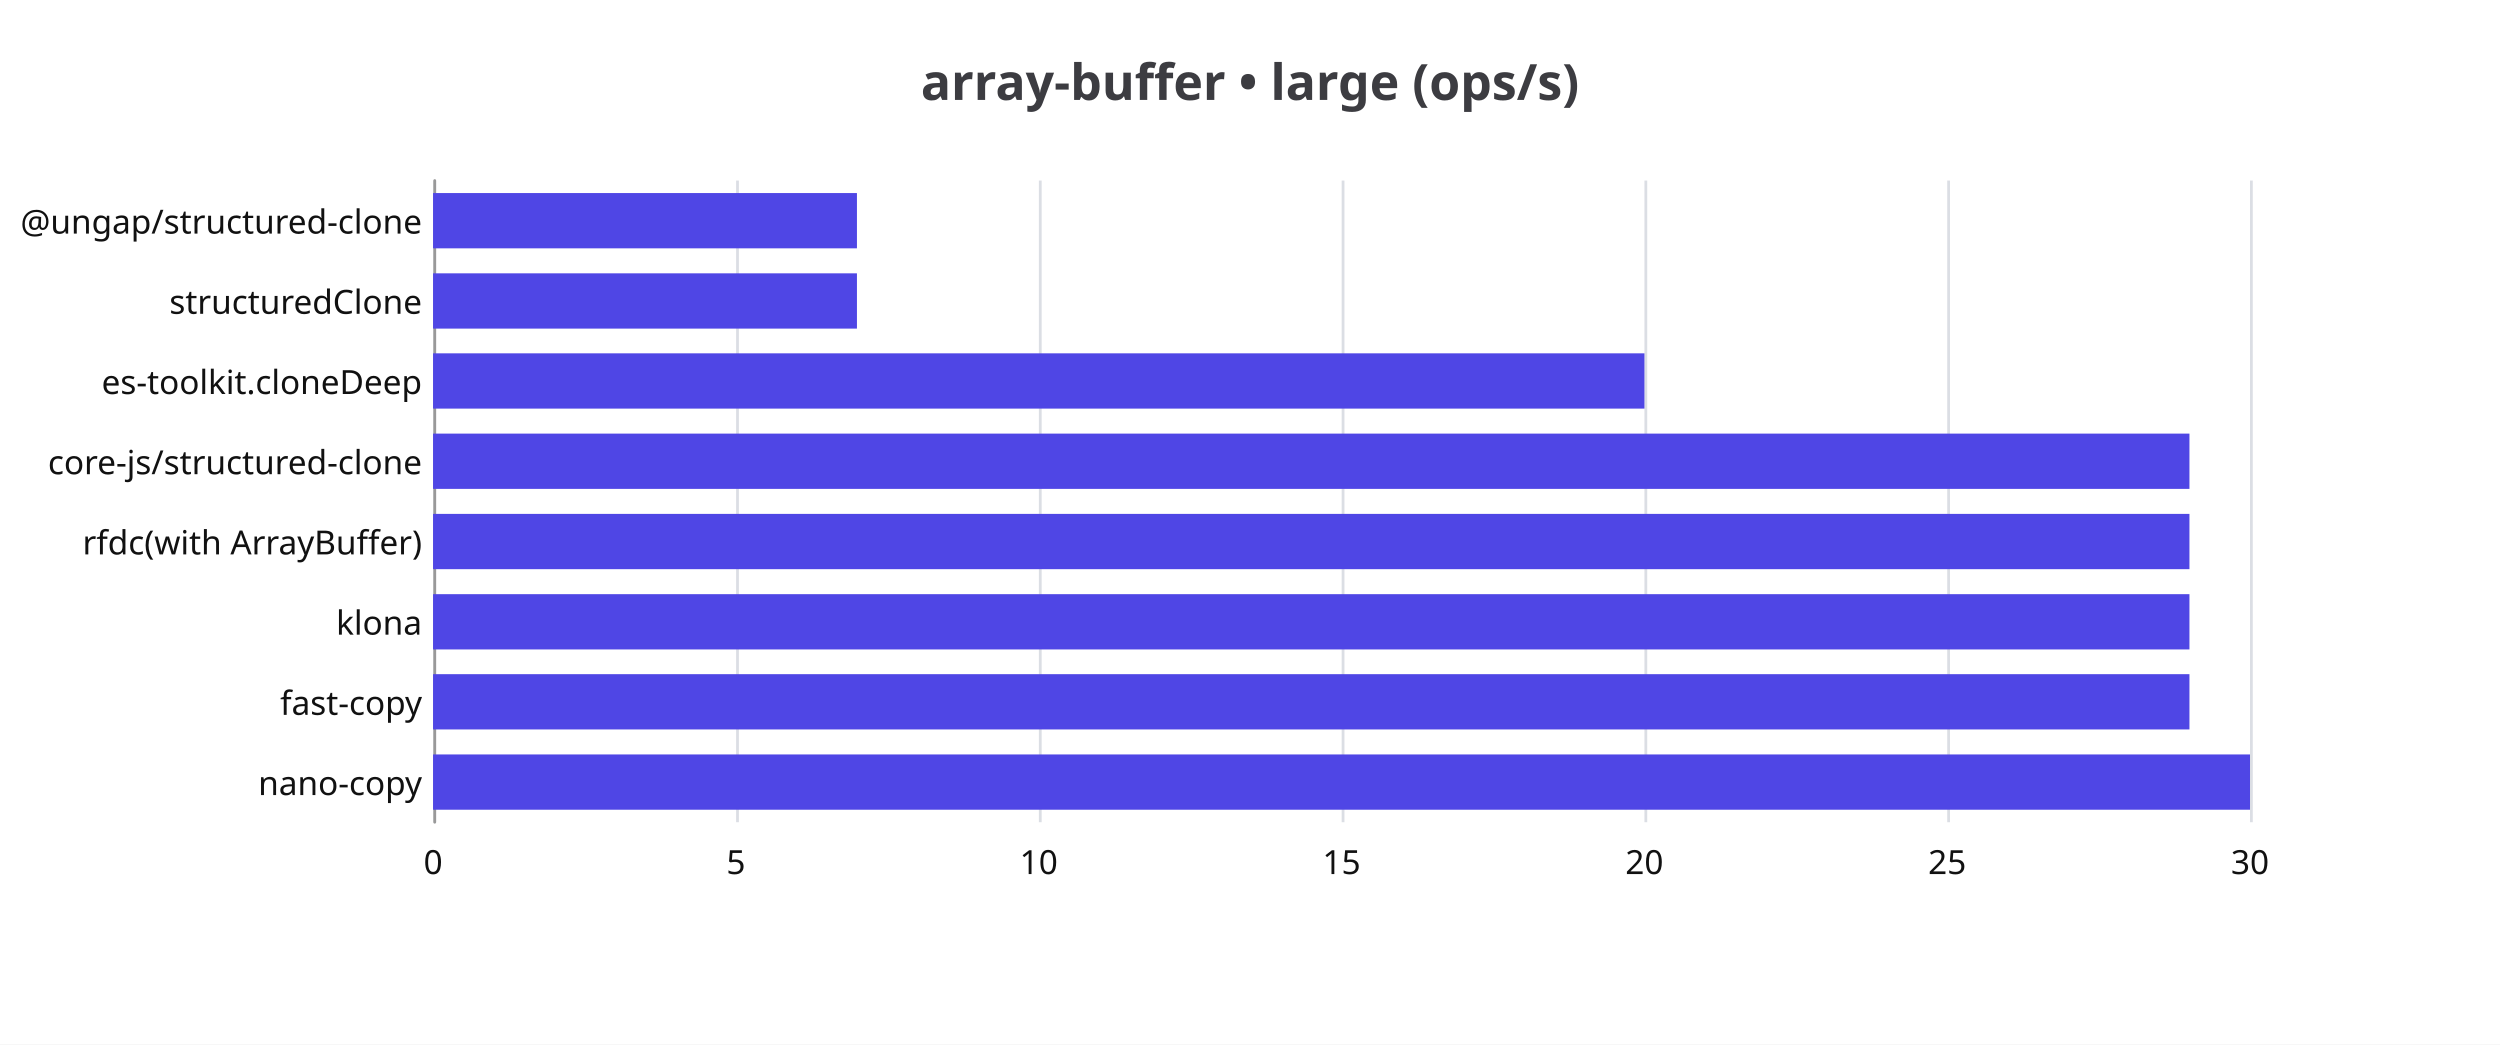
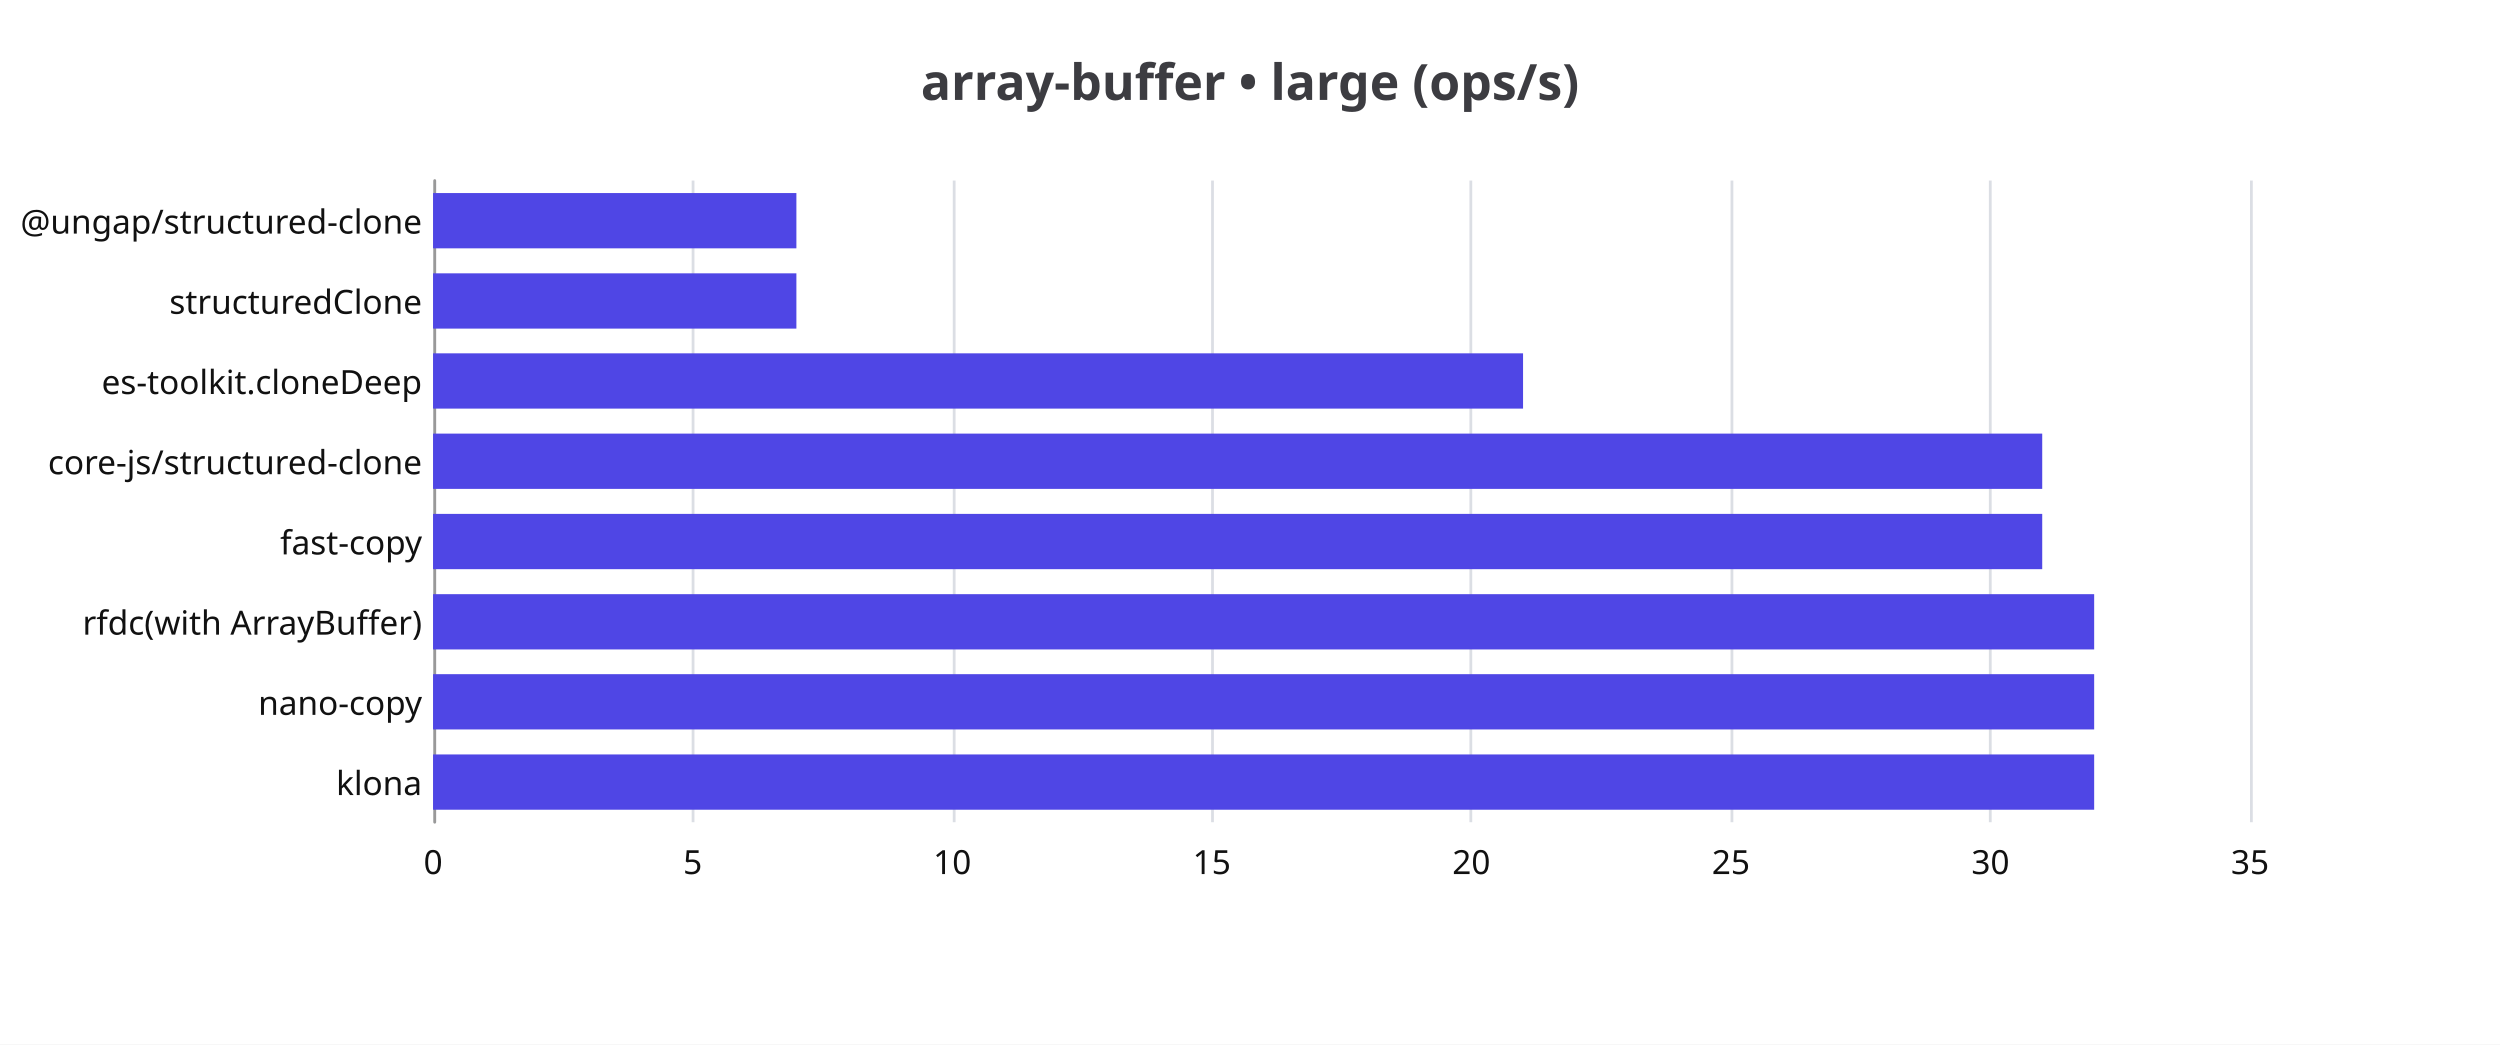
<svg xmlns="http://www.w3.org/2000/svg" width="900" height="376" version="1.1" baseProfile="full" viewBox="0 0 900 376">
  <rect width="900" height="376" x="0" y="0" fill="#ffffff" />
  <path d="M156.5 65L156.5 296" fill="none" pointer-events="visible" stroke="#dbdee4" class="zr11-cls-22" />
-   <path d="M265.5 65L265.5 296" fill="none" pointer-events="visible" stroke="#dbdee4" class="zr11-cls-22" />
-   <path d="M374.5 65L374.5 296" fill="none" pointer-events="visible" stroke="#dbdee4" class="zr11-cls-22" />
-   <path d="M483.5 65L483.5 296" fill="none" pointer-events="visible" stroke="#dbdee4" class="zr11-cls-22" />
-   <path d="M592.5 65L592.5 296" fill="none" pointer-events="visible" stroke="#dbdee4" class="zr11-cls-22" />
-   <path d="M701.5 65L701.5 296" fill="none" pointer-events="visible" stroke="#dbdee4" class="zr11-cls-22" />
+   <path d="M249.5 65L249.5 296" fill="none" pointer-events="visible" stroke="#dbdee4" class="zr11-cls-22" />
+   <path d="M343.5 65L343.5 296" fill="none" pointer-events="visible" stroke="#dbdee4" class="zr11-cls-22" />
+   <path d="M436.5 65L436.5 296" fill="none" pointer-events="visible" stroke="#dbdee4" class="zr11-cls-22" />
+   <path d="M529.5 65L529.5 296" fill="none" pointer-events="visible" stroke="#dbdee4" class="zr11-cls-22" />
+   <path d="M623.5 65L623.5 296" fill="none" pointer-events="visible" stroke="#dbdee4" class="zr11-cls-22" />
+   <path d="M716.5 65L716.5 296" fill="none" pointer-events="visible" stroke="#dbdee4" class="zr11-cls-22" />
  <path d="M810.5 65L810.5 296" fill="none" pointer-events="visible" stroke="#dbdee4" class="zr11-cls-22" />
  <path d="M156.5 296L156.5 65" fill="none" pointer-events="visible" stroke="#999" stroke-linecap="round" class="zr11-cls-22" />
-   <text dominant-baseline="central" text-anchor="end" style="font-size:12px;font-family:Microsoft YaHei;" xml:space="preserve" transform="translate(151.92 281.5625)" fill="#111">    nano-copy</text>
-   <text dominant-baseline="central" text-anchor="end" style="font-size:12px;font-family:Microsoft YaHei;" xml:space="preserve" transform="translate(151.92 252.6875)" fill="#111">    fast-copy</text>
-   <text dominant-baseline="central" text-anchor="end" style="font-size:12px;font-family:Microsoft YaHei;" xml:space="preserve" transform="translate(151.92 223.8125)" fill="#111">    klona</text>
-   <text dominant-baseline="central" text-anchor="end" style="font-size:12px;font-family:Microsoft YaHei;" xml:space="preserve" transform="translate(151.92 194.9375)" fill="#111">    rfdc(with ArrayBuffer)</text>
+   <text dominant-baseline="central" text-anchor="end" style="font-size:12px;font-family:Microsoft YaHei;" xml:space="preserve" transform="translate(151.92 281.5625)" fill="#111">    klona</text>
+   <text dominant-baseline="central" text-anchor="end" style="font-size:12px;font-family:Microsoft YaHei;" xml:space="preserve" transform="translate(151.92 252.6875)" fill="#111">    nano-copy</text>
+   <text dominant-baseline="central" text-anchor="end" style="font-size:12px;font-family:Microsoft YaHei;" xml:space="preserve" transform="translate(151.92 223.8125)" fill="#111">    rfdc(with ArrayBuffer)</text>
+   <text dominant-baseline="central" text-anchor="end" style="font-size:12px;font-family:Microsoft YaHei;" xml:space="preserve" transform="translate(151.92 194.9375)" fill="#111">    fast-copy</text>
  <text dominant-baseline="central" text-anchor="end" style="font-size:12px;font-family:Microsoft YaHei;" xml:space="preserve" transform="translate(151.92 166.0625)" fill="#111">    core-js/structured-clone</text>
  <text dominant-baseline="central" text-anchor="end" style="font-size:12px;font-family:Microsoft YaHei;" xml:space="preserve" transform="translate(151.92 137.1875)" fill="#111">    es-toolkit.cloneDeep</text>
  <text dominant-baseline="central" text-anchor="end" style="font-size:12px;font-family:Microsoft YaHei;" xml:space="preserve" transform="translate(151.92 108.3125)" fill="#111">    structuredClone</text>
  <text dominant-baseline="central" text-anchor="end" style="font-size:12px;font-family:Microsoft YaHei;" xml:space="preserve" transform="translate(151.92 79.4375)" fill="#111">    @ungap/structured-clone</text>
  <text dominant-baseline="central" text-anchor="middle" style="font-size:12px;font-family:Microsoft YaHei;" y="6" transform="translate(155.92 304)" fill="#111">0</text>
-   <text dominant-baseline="central" text-anchor="middle" style="font-size:12px;font-family:Microsoft YaHei;" y="6" transform="translate(264.9333 304)" fill="#111">5</text>
-   <text dominant-baseline="central" text-anchor="middle" style="font-size:12px;font-family:Microsoft YaHei;" y="6" transform="translate(373.9467 304)" fill="#111">10</text>
-   <text dominant-baseline="central" text-anchor="middle" style="font-size:12px;font-family:Microsoft YaHei;" y="6" transform="translate(482.96 304)" fill="#111">15</text>
-   <text dominant-baseline="central" text-anchor="middle" style="font-size:12px;font-family:Microsoft YaHei;" y="6" transform="translate(591.9733 304)" fill="#111">20</text>
-   <text dominant-baseline="central" text-anchor="middle" style="font-size:12px;font-family:Microsoft YaHei;" y="6" transform="translate(700.9867 304)" fill="#111">25</text>
-   <text dominant-baseline="central" text-anchor="middle" style="font-size:12px;font-family:Microsoft YaHei;" y="6" transform="translate(810 304)" fill="#111">30</text>
-   <path d="M155.9 271.6l654.1 0l0 19.9l-654.1 0Z" fill="#4F46E5" ecmeta_series_index="0" ecmeta_data_index="0" ecmeta_ssr_type="chart" class="zr11-cls-23" />
-   <path d="M155.9 242.7l632.3 0l0 19.9l-632.3 0Z" fill="#4F46E5" ecmeta_series_index="0" ecmeta_data_index="1" ecmeta_ssr_type="chart" class="zr11-cls-23" />
-   <path d="M155.9 213.9l632.3 0l0 19.9l-632.3 0Z" fill="#4F46E5" ecmeta_series_index="0" ecmeta_data_index="2" ecmeta_ssr_type="chart" class="zr11-cls-23" />
-   <path d="M155.9 185l632.3 0l0 19.9l-632.3 0Z" fill="#4F46E5" ecmeta_series_index="0" ecmeta_data_index="3" ecmeta_ssr_type="chart" class="zr11-cls-23" />
-   <path d="M155.9 156.1l632.3 0l0 19.9l-632.3 0Z" fill="#4F46E5" ecmeta_series_index="0" ecmeta_data_index="4" ecmeta_ssr_type="chart" class="zr11-cls-23" />
-   <path d="M155.9 127.2l436.1 0l0 19.9l-436.1 0Z" fill="#4F46E5" ecmeta_series_index="0" ecmeta_data_index="5" ecmeta_ssr_type="chart" class="zr11-cls-23" />
-   <path d="M155.9 98.4l152.6 0l0 19.9l-152.6 0Z" fill="#4F46E5" ecmeta_series_index="0" ecmeta_data_index="6" ecmeta_ssr_type="chart" class="zr11-cls-23" />
-   <path d="M155.9 69.5l152.6 0l0 19.9l-152.6 0Z" fill="#4F46E5" ecmeta_series_index="0" ecmeta_data_index="7" ecmeta_ssr_type="chart" class="zr11-cls-23" />
+   <text dominant-baseline="central" text-anchor="middle" style="font-size:12px;font-family:Microsoft YaHei;" y="6" transform="translate(249.36 304)" fill="#111">5</text>
+   <text dominant-baseline="central" text-anchor="middle" style="font-size:12px;font-family:Microsoft YaHei;" y="6" transform="translate(342.8 304)" fill="#111">10</text>
+   <text dominant-baseline="central" text-anchor="middle" style="font-size:12px;font-family:Microsoft YaHei;" y="6" transform="translate(436.24 304)" fill="#111">15</text>
+   <text dominant-baseline="central" text-anchor="middle" style="font-size:12px;font-family:Microsoft YaHei;" y="6" transform="translate(529.68 304)" fill="#111">20</text>
+   <text dominant-baseline="central" text-anchor="middle" style="font-size:12px;font-family:Microsoft YaHei;" y="6" transform="translate(623.12 304)" fill="#111">25</text>
+   <text dominant-baseline="central" text-anchor="middle" style="font-size:12px;font-family:Microsoft YaHei;" y="6" transform="translate(716.56 304)" fill="#111">30</text>
+   <text dominant-baseline="central" text-anchor="middle" style="font-size:12px;font-family:Microsoft YaHei;" y="6" transform="translate(810 304)" fill="#111">35</text>
+   <path d="M155.9 271.6l598 0l0 19.9l-598 0Z" fill="#4F46E5" ecmeta_series_index="0" ecmeta_data_index="0" ecmeta_ssr_type="chart" class="zr11-cls-23" />
+   <path d="M155.9 242.7l598 0l0 19.9l-598 0Z" fill="#4F46E5" ecmeta_series_index="0" ecmeta_data_index="1" ecmeta_ssr_type="chart" class="zr11-cls-23" />
+   <path d="M155.9 213.9l598 0l0 19.9l-598 0Z" fill="#4F46E5" ecmeta_series_index="0" ecmeta_data_index="2" ecmeta_ssr_type="chart" class="zr11-cls-23" />
+   <path d="M155.9 185l579.3 0l0 19.9l-579.3 0Z" fill="#4F46E5" ecmeta_series_index="0" ecmeta_data_index="3" ecmeta_ssr_type="chart" class="zr11-cls-23" />
+   <path d="M155.9 156.1l579.3 0l0 19.9l-579.3 0Z" fill="#4F46E5" ecmeta_series_index="0" ecmeta_data_index="4" ecmeta_ssr_type="chart" class="zr11-cls-23" />
+   <path d="M155.9 127.2l392.4 0l0 19.9l-392.4 0Z" fill="#4F46E5" ecmeta_series_index="0" ecmeta_data_index="5" ecmeta_ssr_type="chart" class="zr11-cls-23" />
+   <path d="M155.9 98.4l130.8 0l0 19.9l-130.8 0Z" fill="#4F46E5" ecmeta_series_index="0" ecmeta_data_index="6" ecmeta_ssr_type="chart" class="zr11-cls-23" />
+   <path d="M155.9 69.5l130.8 0l0 19.9l-130.8 0Z" fill="#4F46E5" ecmeta_series_index="0" ecmeta_data_index="7" ecmeta_ssr_type="chart" class="zr11-cls-23" />
  <path d="M-115.8 -5l231.6 0l0 28l-231.6 0Z" transform="translate(450 20)" fill="rgb(0,0,0)" fill-opacity="0" stroke="#3c3c41" stroke-width="0" class="zr11-cls-22" />
  <text dominant-baseline="central" text-anchor="middle" style="font-size:18px;font-family:Microsoft YaHei;font-weight:bold;" xml:space="preserve" y="9" transform="translate(450 20)" fill="#3c3c41">array-buffer • large (ops/s)</text>
  <style>
.zr11-cls-22:hover {
pointer-events:none;
}
.zr11-cls-23:hover {
cursor:pointer;
fill:rgba(86,77,251,1);
}



</style>
</svg>
